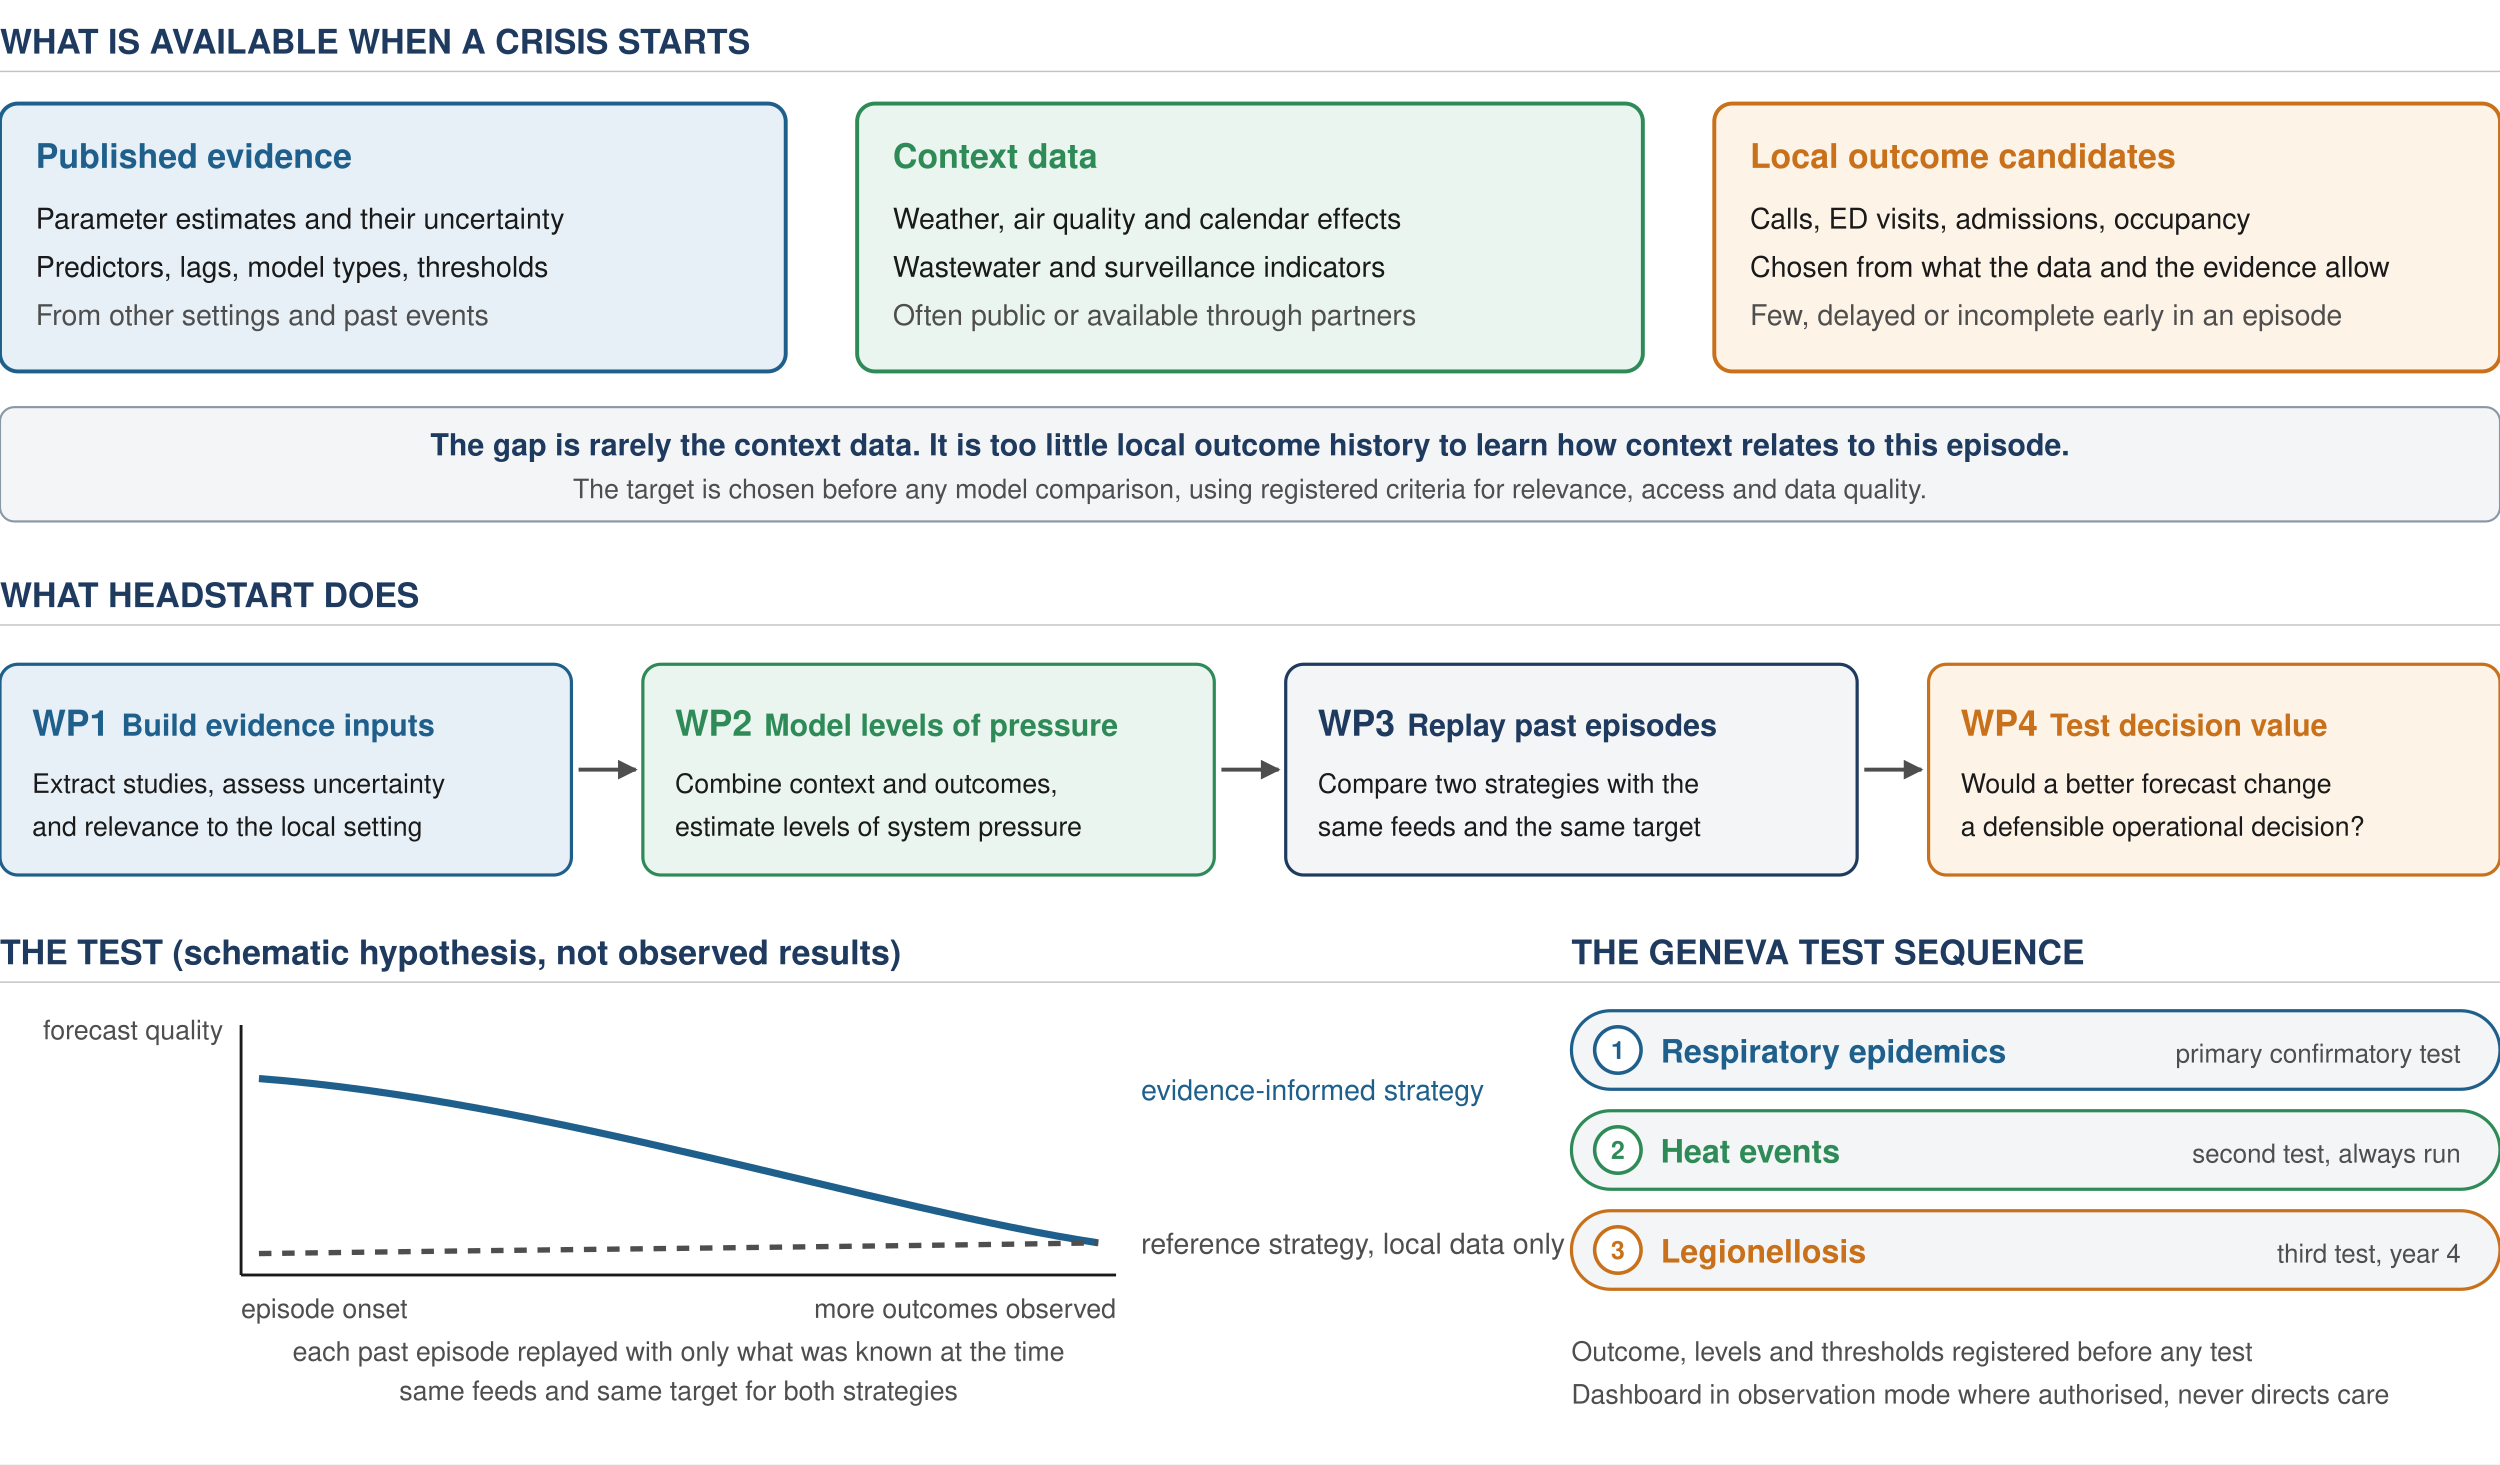
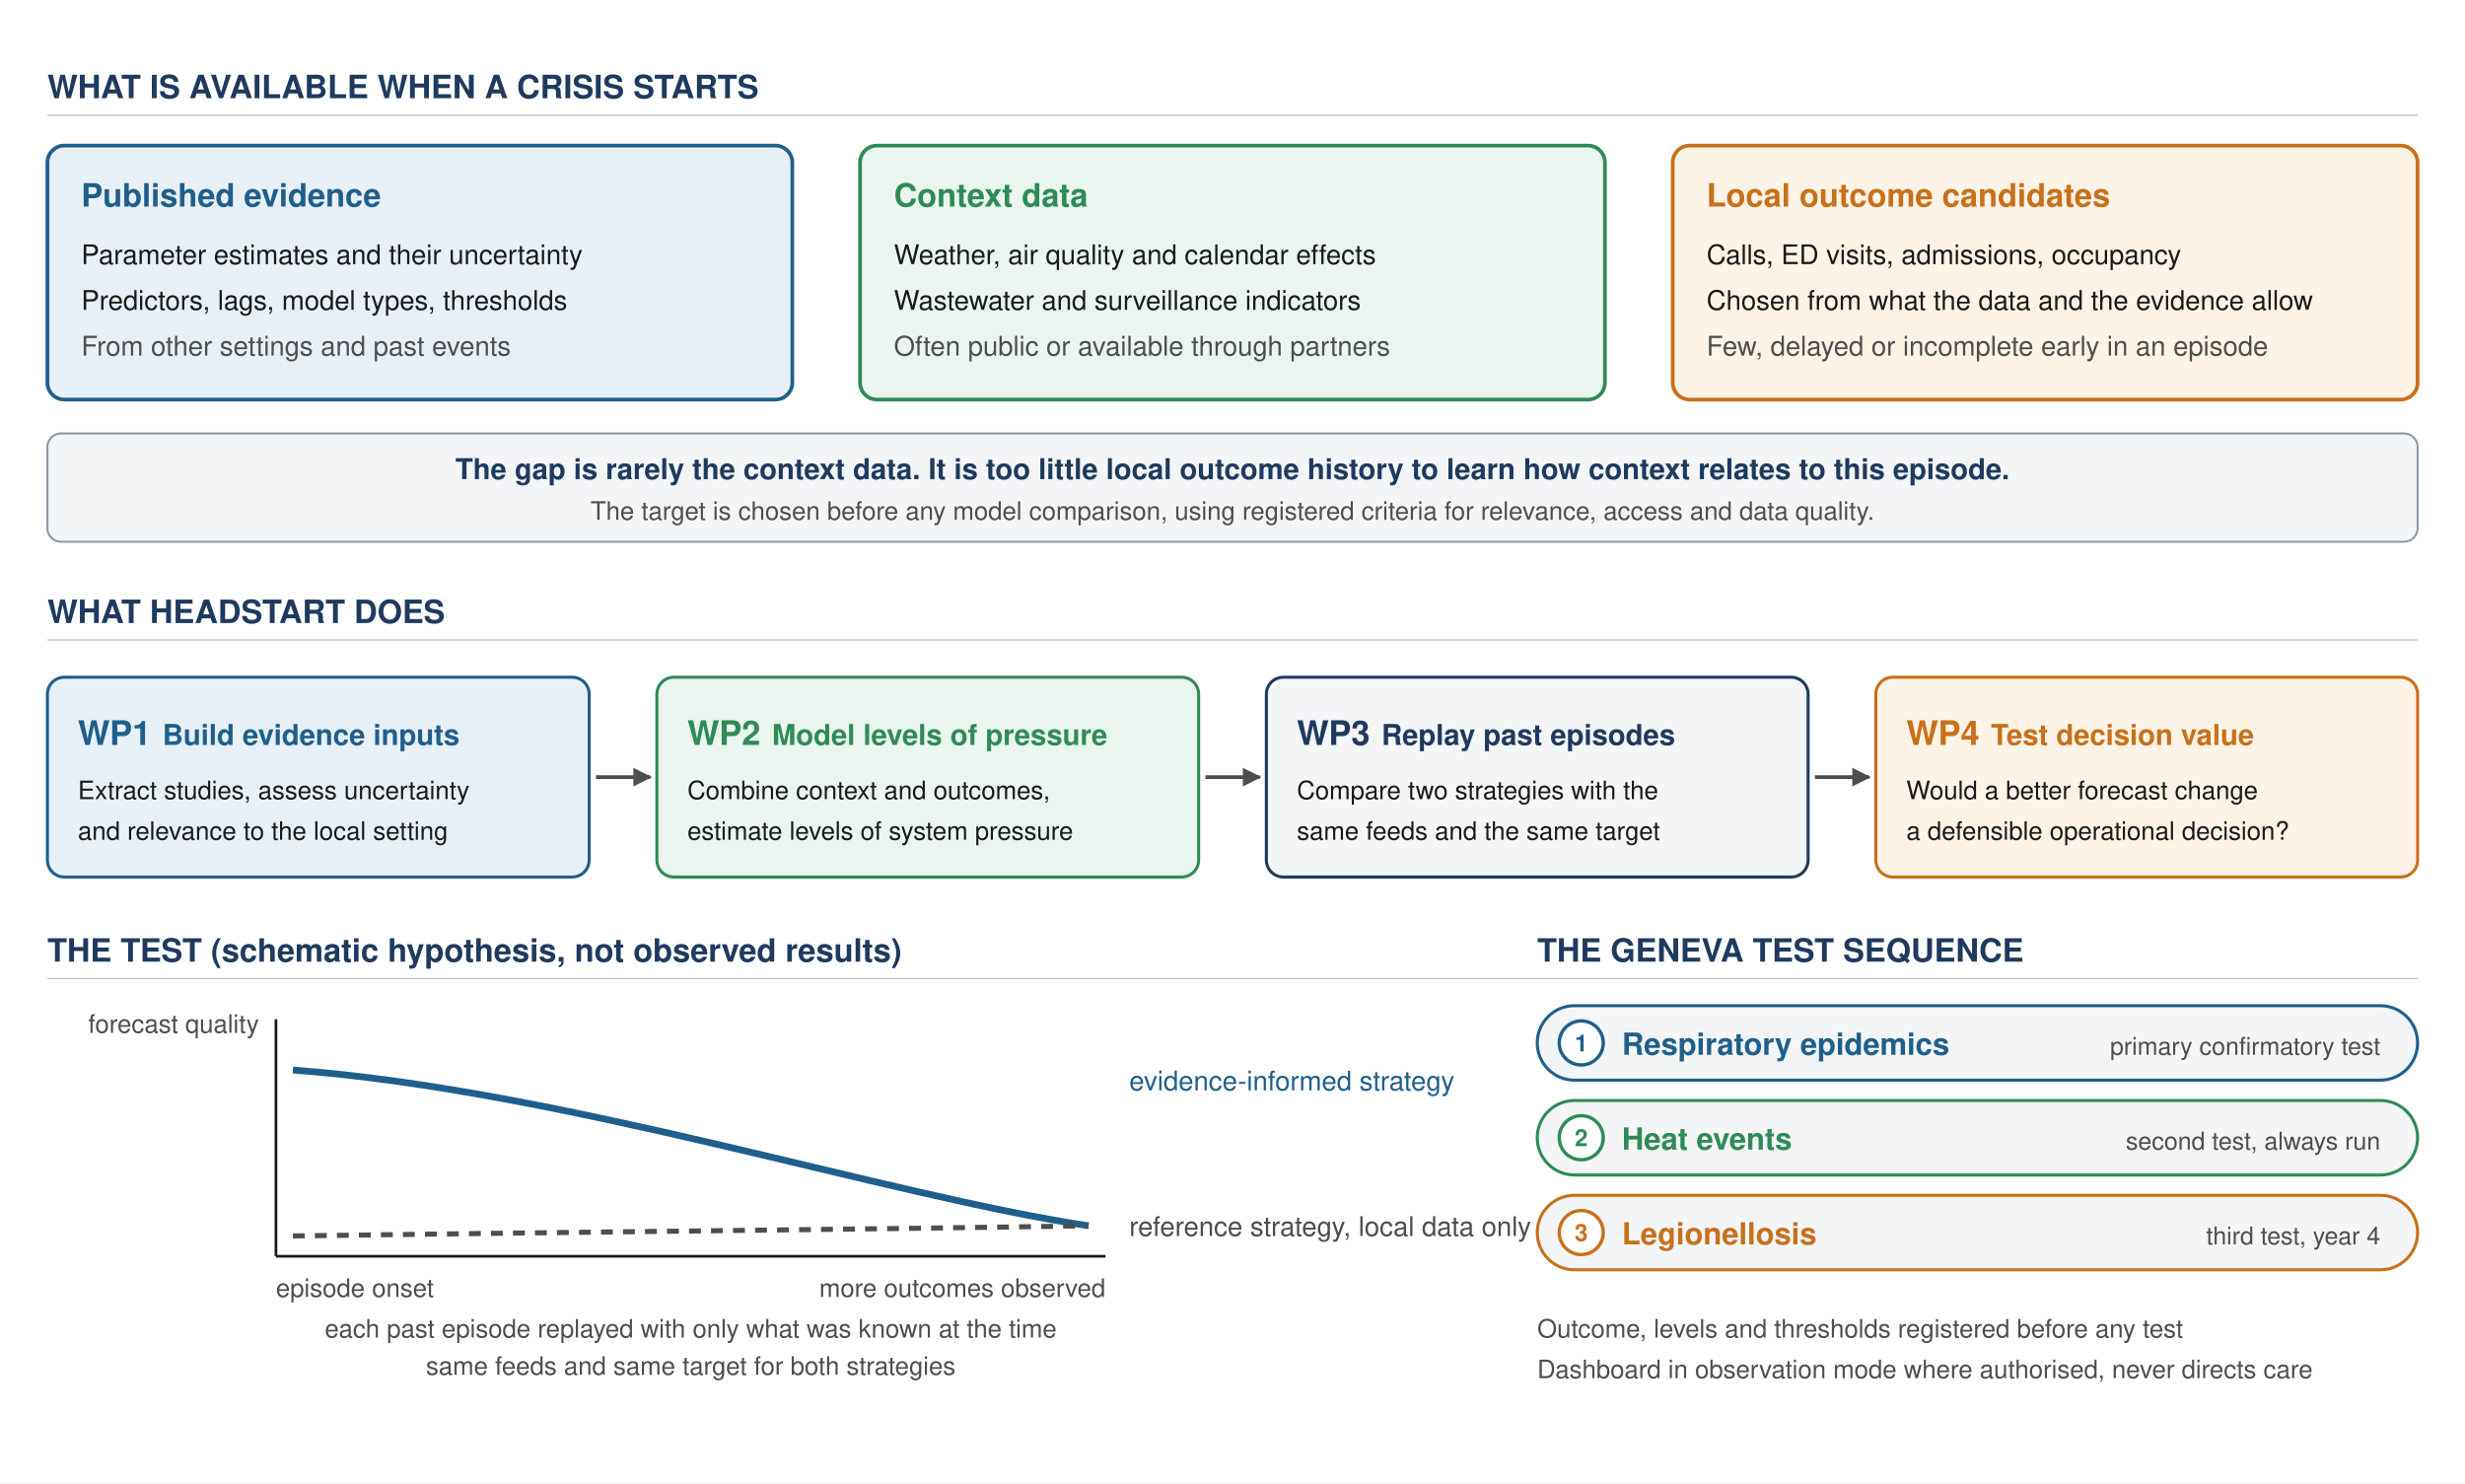
- <svg xmlns="http://www.w3.org/2000/svg" width="1400" height="820" viewBox="0 0 1400 820">
+ <svg xmlns="http://www.w3.org/2000/svg" width="1456" height="876" viewBox="0 0 1456 876">
  <defs>
    <marker id="a" viewBox="0 0 10 10" refX="9" refY="5" markerWidth="5" markerHeight="5" orient="auto-start-reverse">
      <path d="M 0 0 L 10 5 L 0 10 z" fill="#4e4e4e" />
    </marker>
  </defs>
-   <rect width="1400" height="820" fill="white" />
-   <text x="0" y="30" font-family="Helvetica, Arial, sans-serif" font-size="19" fill="#1f3a5f" text-anchor="start" font-weight="bold" font-style="normal">WHAT IS AVAILABLE WHEN A CRISIS STARTS</text>
-   <line x1="0" y1="40" x2="1400" y2="40" stroke="#9a9a9a" stroke-width="0.8" opacity="0.6" />
-   <rect x="0" y="58" width="440" height="150" rx="10" fill="#e8f0f7" stroke="#1f5f8b" stroke-width="2.2" />
-   <text x="20" y="94" font-family="Helvetica, Arial, sans-serif" font-size="19" fill="#1f5f8b" text-anchor="start" font-weight="bold" font-style="normal">Published evidence</text>
-   <text x="20" y="128" font-family="Helvetica, Arial, sans-serif" font-size="16" fill="#1a1a1a" text-anchor="start" font-weight="normal" font-style="normal">Parameter estimates and their uncertainty</text>
-   <text x="20" y="155" font-family="Helvetica, Arial, sans-serif" font-size="16" fill="#1a1a1a" text-anchor="start" font-weight="normal" font-style="normal">Predictors, lags, model types, thresholds</text>
-   <text x="20" y="182" font-family="Helvetica, Arial, sans-serif" font-size="16" fill="#4e4e4e" text-anchor="start" font-weight="normal" font-style="normal">From other settings and past events</text>
-   <rect x="480" y="58" width="440" height="150" rx="10" fill="#eaf5ef" stroke="#2e8b57" stroke-width="2.2" />
-   <text x="500" y="94" font-family="Helvetica, Arial, sans-serif" font-size="19" fill="#2e8b57" text-anchor="start" font-weight="bold" font-style="normal">Context data</text>
-   <text x="500" y="128" font-family="Helvetica, Arial, sans-serif" font-size="16" fill="#1a1a1a" text-anchor="start" font-weight="normal" font-style="normal">Weather, air quality and calendar effects</text>
-   <text x="500" y="155" font-family="Helvetica, Arial, sans-serif" font-size="16" fill="#1a1a1a" text-anchor="start" font-weight="normal" font-style="normal">Wastewater and surveillance indicators</text>
-   <text x="500" y="182" font-family="Helvetica, Arial, sans-serif" font-size="16" fill="#4e4e4e" text-anchor="start" font-weight="normal" font-style="normal">Often public or available through partners</text>
-   <rect x="960" y="58" width="440" height="150" rx="10" fill="#fdf3e6" stroke="#c8701a" stroke-width="2.2" />
-   <text x="980" y="94" font-family="Helvetica, Arial, sans-serif" font-size="19" fill="#c8701a" text-anchor="start" font-weight="bold" font-style="normal">Local outcome candidates</text>
-   <text x="980" y="128" font-family="Helvetica, Arial, sans-serif" font-size="16" fill="#1a1a1a" text-anchor="start" font-weight="normal" font-style="normal">Calls, ED visits, admissions, occupancy</text>
-   <text x="980" y="155" font-family="Helvetica, Arial, sans-serif" font-size="16" fill="#1a1a1a" text-anchor="start" font-weight="normal" font-style="normal">Chosen from what the data and the evidence allow</text>
-   <text x="980" y="182" font-family="Helvetica, Arial, sans-serif" font-size="16" fill="#4e4e4e" text-anchor="start" font-weight="normal" font-style="normal">Few, delayed or incomplete early in an episode</text>
-   <rect x="0" y="228" width="1400" height="64" rx="8" fill="#f3f5f7" stroke="#8a97a6" stroke-width="1.2" />
-   <text x="700.0" y="255" font-family="Helvetica, Arial, sans-serif" font-size="17" fill="#1f3a5f" text-anchor="middle" font-weight="bold" font-style="normal">The gap is rarely the context data. It is too little local outcome history to learn how context relates to this episode.</text>
-   <text x="700.0" y="279" font-family="Helvetica, Arial, sans-serif" font-size="15" fill="#4e4e4e" text-anchor="middle" font-weight="normal" font-style="normal">The target is chosen before any model comparison, using registered criteria for relevance, access and data quality.</text>
-   <text x="0" y="340" font-family="Helvetica, Arial, sans-serif" font-size="19" fill="#1f3a5f" text-anchor="start" font-weight="bold" font-style="normal">WHAT HEADSTART DOES</text>
-   <line x1="0" y1="350" x2="1400" y2="350" stroke="#9a9a9a" stroke-width="0.8" opacity="0.6" />
-   <rect x="0" y="372" width="320" height="118" rx="10" fill="#e8f0f7" stroke="#1f5f8b" stroke-width="1.8" />
-   <text x="18" y="412" font-family="Helvetica, Arial, sans-serif" font-size="20" fill="#1f5f8b" text-anchor="start" font-weight="bold" font-style="normal">WP1</text>
-   <text x="68" y="412" font-family="Helvetica, Arial, sans-serif" font-size="17" fill="#1f5f8b" text-anchor="start" font-weight="bold" font-style="normal">Build evidence inputs</text>
-   <text x="18" y="444" font-family="Helvetica, Arial, sans-serif" font-size="15" fill="#1a1a1a" text-anchor="start" font-weight="normal" font-style="normal">Extract studies, assess uncertainty</text>
-   <text x="18" y="468" font-family="Helvetica, Arial, sans-serif" font-size="15" fill="#1a1a1a" text-anchor="start" font-weight="normal" font-style="normal">and relevance to the local setting</text>
-   <line x1="324" y1="431.0" x2="356" y2="431.0" stroke="#4e4e4e" stroke-width="2.2" marker-end="url(#a)" />
-   <rect x="360" y="372" width="320" height="118" rx="10" fill="#eaf5ef" stroke="#2e8b57" stroke-width="1.8" />
-   <text x="378" y="412" font-family="Helvetica, Arial, sans-serif" font-size="20" fill="#2e8b57" text-anchor="start" font-weight="bold" font-style="normal">WP2</text>
-   <text x="428" y="412" font-family="Helvetica, Arial, sans-serif" font-size="17" fill="#2e8b57" text-anchor="start" font-weight="bold" font-style="normal">Model levels of pressure</text>
-   <text x="378" y="444" font-family="Helvetica, Arial, sans-serif" font-size="15" fill="#1a1a1a" text-anchor="start" font-weight="normal" font-style="normal">Combine context and outcomes,</text>
-   <text x="378" y="468" font-family="Helvetica, Arial, sans-serif" font-size="15" fill="#1a1a1a" text-anchor="start" font-weight="normal" font-style="normal">estimate levels of system pressure</text>
-   <line x1="684" y1="431.0" x2="716" y2="431.0" stroke="#4e4e4e" stroke-width="2.2" marker-end="url(#a)" />
-   <rect x="720" y="372" width="320" height="118" rx="10" fill="#f3f5f7" stroke="#1f3a5f" stroke-width="1.8" />
-   <text x="738" y="412" font-family="Helvetica, Arial, sans-serif" font-size="20" fill="#1f3a5f" text-anchor="start" font-weight="bold" font-style="normal">WP3</text>
-   <text x="788" y="412" font-family="Helvetica, Arial, sans-serif" font-size="17" fill="#1f3a5f" text-anchor="start" font-weight="bold" font-style="normal">Replay past episodes</text>
-   <text x="738" y="444" font-family="Helvetica, Arial, sans-serif" font-size="15" fill="#1a1a1a" text-anchor="start" font-weight="normal" font-style="normal">Compare two strategies with the</text>
-   <text x="738" y="468" font-family="Helvetica, Arial, sans-serif" font-size="15" fill="#1a1a1a" text-anchor="start" font-weight="normal" font-style="normal">same feeds and the same target</text>
-   <line x1="1044" y1="431.0" x2="1076" y2="431.0" stroke="#4e4e4e" stroke-width="2.2" marker-end="url(#a)" />
-   <rect x="1080" y="372" width="320" height="118" rx="10" fill="#fdf3e6" stroke="#c8701a" stroke-width="1.8" />
-   <text x="1098" y="412" font-family="Helvetica, Arial, sans-serif" font-size="20" fill="#c8701a" text-anchor="start" font-weight="bold" font-style="normal">WP4</text>
-   <text x="1148" y="412" font-family="Helvetica, Arial, sans-serif" font-size="17" fill="#c8701a" text-anchor="start" font-weight="bold" font-style="normal">Test decision value</text>
-   <text x="1098" y="444" font-family="Helvetica, Arial, sans-serif" font-size="15" fill="#1a1a1a" text-anchor="start" font-weight="normal" font-style="normal">Would a better forecast change</text>
-   <text x="1098" y="468" font-family="Helvetica, Arial, sans-serif" font-size="15" fill="#1a1a1a" text-anchor="start" font-weight="normal" font-style="normal">a defensible operational decision?</text>
-   <text x="0" y="540" font-family="Helvetica, Arial, sans-serif" font-size="19" fill="#1f3a5f" text-anchor="start" font-weight="bold" font-style="normal">THE TEST (schematic hypothesis, not observed results)</text>
-   <line x1="0" y1="550" x2="1400" y2="550" stroke="#9a9a9a" stroke-width="0.8" opacity="0.6" />
-   <line x1="135" y1="714" x2="625" y2="714" stroke="#1a1a1a" stroke-width="1.6" />
-   <line x1="135" y1="574" x2="135" y2="714" stroke="#1a1a1a" stroke-width="1.6" />
-   <path d="M 145 604 C 305 616 495 678 615 696" fill="none" stroke="#1f5f8b" stroke-width="4" />
-   <path d="M 145 702 C 285 700 495 698 615 696" fill="none" stroke="#4e4e4e" stroke-width="3" stroke-dasharray="7,6" />
-   <text x="639" y="616" font-family="Helvetica, Arial, sans-serif" font-size="16" fill="#1f5f8b" text-anchor="start" font-weight="normal" font-style="normal">evidence-informed strategy</text>
-   <text x="639" y="702" font-family="Helvetica, Arial, sans-serif" font-size="16" fill="#4e4e4e" text-anchor="start" font-weight="normal" font-style="normal">reference strategy, local data only</text>
-   <text x="125" y="582" font-family="Helvetica, Arial, sans-serif" font-size="15" fill="#4e4e4e" text-anchor="end" font-weight="normal" font-style="normal">forecast quality</text>
-   <text x="135" y="738" font-family="Helvetica, Arial, sans-serif" font-size="15" fill="#4e4e4e" text-anchor="start" font-weight="normal" font-style="normal">episode onset</text>
-   <text x="625" y="738" font-family="Helvetica, Arial, sans-serif" font-size="15" fill="#4e4e4e" text-anchor="end" font-weight="normal" font-style="normal">more outcomes observed</text>
-   <text x="380.0" y="762" font-family="Helvetica, Arial, sans-serif" font-size="15" fill="#4e4e4e" text-anchor="middle" font-weight="normal" font-style="normal">each past episode replayed with only what was known at the time</text>
-   <text x="380.0" y="784" font-family="Helvetica, Arial, sans-serif" font-size="15" fill="#4e4e4e" text-anchor="middle" font-weight="normal" font-style="normal">same feeds and same target for both strategies</text>
-   <text x="880" y="540" font-family="Helvetica, Arial, sans-serif" font-size="19" fill="#1f3a5f" text-anchor="start" font-weight="bold" font-style="normal">THE GENEVA TEST SEQUENCE</text>
-   <rect x="880" y="566" width="520" height="44" rx="22" fill="#f3f5f7" stroke="#1f5f8b" stroke-width="1.8" />
-   <circle cx="906" cy="588" r="13" fill="white" stroke="#1f5f8b" stroke-width="2" />
-   <text x="906" y="593" font-family="Helvetica, Arial, sans-serif" font-size="14" fill="#1f5f8b" text-anchor="middle" font-weight="bold" font-style="normal">1</text>
-   <text x="930" y="595" font-family="Helvetica, Arial, sans-serif" font-size="18" fill="#1f5f8b" text-anchor="start" font-weight="bold" font-style="normal">Respiratory epidemics</text>
-   <text x="1378" y="595" font-family="Helvetica, Arial, sans-serif" font-size="14.5" fill="#4e4e4e" text-anchor="end" font-weight="normal" font-style="normal">primary confirmatory test</text>
-   <rect x="880" y="622" width="520" height="44" rx="22" fill="#f3f5f7" stroke="#2e8b57" stroke-width="1.8" />
-   <circle cx="906" cy="644" r="13" fill="white" stroke="#2e8b57" stroke-width="2" />
-   <text x="906" y="649" font-family="Helvetica, Arial, sans-serif" font-size="14" fill="#2e8b57" text-anchor="middle" font-weight="bold" font-style="normal">2</text>
-   <text x="930" y="651" font-family="Helvetica, Arial, sans-serif" font-size="18" fill="#2e8b57" text-anchor="start" font-weight="bold" font-style="normal">Heat events</text>
-   <text x="1378" y="651" font-family="Helvetica, Arial, sans-serif" font-size="14.5" fill="#4e4e4e" text-anchor="end" font-weight="normal" font-style="normal">second test, always run</text>
-   <rect x="880" y="678" width="520" height="44" rx="22" fill="#f3f5f7" stroke="#c8701a" stroke-width="1.8" />
-   <circle cx="906" cy="700" r="13" fill="white" stroke="#c8701a" stroke-width="2" />
-   <text x="906" y="705" font-family="Helvetica, Arial, sans-serif" font-size="14" fill="#c8701a" text-anchor="middle" font-weight="bold" font-style="normal">3</text>
-   <text x="930" y="707" font-family="Helvetica, Arial, sans-serif" font-size="18" fill="#c8701a" text-anchor="start" font-weight="bold" font-style="normal">Legionellosis</text>
-   <text x="1378" y="707" font-family="Helvetica, Arial, sans-serif" font-size="14.5" fill="#4e4e4e" text-anchor="end" font-weight="normal" font-style="normal">third test, year 4</text>
-   <text x="880" y="762" font-family="Helvetica, Arial, sans-serif" font-size="15" fill="#4e4e4e" text-anchor="start" font-weight="normal" font-style="normal">Outcome, levels and thresholds registered before any test</text>
-   <text x="880" y="786" font-family="Helvetica, Arial, sans-serif" font-size="15" fill="#4e4e4e" text-anchor="start" font-weight="normal" font-style="normal">Dashboard in observation mode where authorised, never directs care</text>
+   <rect width="1456" height="876" fill="white" />
+   <g transform="translate(28,28)">
+     <text x="0" y="30" font-family="Helvetica, Arial, sans-serif" font-size="19" fill="#1f3a5f" text-anchor="start" font-weight="bold" font-style="normal">WHAT IS AVAILABLE WHEN A CRISIS STARTS</text>
+     <line x1="0" y1="40" x2="1400" y2="40" stroke="#9a9a9a" stroke-width="0.8" opacity="0.6" />
+     <rect x="0" y="58" width="440" height="150" rx="10" fill="#e8f0f7" stroke="#1f5f8b" stroke-width="2.2" />
+     <text x="20" y="94" font-family="Helvetica, Arial, sans-serif" font-size="19" fill="#1f5f8b" text-anchor="start" font-weight="bold" font-style="normal">Published evidence</text>
+     <text x="20" y="128" font-family="Helvetica, Arial, sans-serif" font-size="16" fill="#1a1a1a" text-anchor="start" font-weight="normal" font-style="normal">Parameter estimates and their uncertainty</text>
+     <text x="20" y="155" font-family="Helvetica, Arial, sans-serif" font-size="16" fill="#1a1a1a" text-anchor="start" font-weight="normal" font-style="normal">Predictors, lags, model types, thresholds</text>
+     <text x="20" y="182" font-family="Helvetica, Arial, sans-serif" font-size="16" fill="#4e4e4e" text-anchor="start" font-weight="normal" font-style="normal">From other settings and past events</text>
+     <rect x="480" y="58" width="440" height="150" rx="10" fill="#eaf5ef" stroke="#2e8b57" stroke-width="2.2" />
+     <text x="500" y="94" font-family="Helvetica, Arial, sans-serif" font-size="19" fill="#2e8b57" text-anchor="start" font-weight="bold" font-style="normal">Context data</text>
+     <text x="500" y="128" font-family="Helvetica, Arial, sans-serif" font-size="16" fill="#1a1a1a" text-anchor="start" font-weight="normal" font-style="normal">Weather, air quality and calendar effects</text>
+     <text x="500" y="155" font-family="Helvetica, Arial, sans-serif" font-size="16" fill="#1a1a1a" text-anchor="start" font-weight="normal" font-style="normal">Wastewater and surveillance indicators</text>
+     <text x="500" y="182" font-family="Helvetica, Arial, sans-serif" font-size="16" fill="#4e4e4e" text-anchor="start" font-weight="normal" font-style="normal">Often public or available through partners</text>
+     <rect x="960" y="58" width="440" height="150" rx="10" fill="#fdf3e6" stroke="#c8701a" stroke-width="2.2" />
+     <text x="980" y="94" font-family="Helvetica, Arial, sans-serif" font-size="19" fill="#c8701a" text-anchor="start" font-weight="bold" font-style="normal">Local outcome candidates</text>
+     <text x="980" y="128" font-family="Helvetica, Arial, sans-serif" font-size="16" fill="#1a1a1a" text-anchor="start" font-weight="normal" font-style="normal">Calls, ED visits, admissions, occupancy</text>
+     <text x="980" y="155" font-family="Helvetica, Arial, sans-serif" font-size="16" fill="#1a1a1a" text-anchor="start" font-weight="normal" font-style="normal">Chosen from what the data and the evidence allow</text>
+     <text x="980" y="182" font-family="Helvetica, Arial, sans-serif" font-size="16" fill="#4e4e4e" text-anchor="start" font-weight="normal" font-style="normal">Few, delayed or incomplete early in an episode</text>
+     <rect x="0" y="228" width="1400" height="64" rx="8" fill="#f3f5f7" stroke="#8a97a6" stroke-width="1.2" />
+     <text x="700.0" y="255" font-family="Helvetica, Arial, sans-serif" font-size="17" fill="#1f3a5f" text-anchor="middle" font-weight="bold" font-style="normal">The gap is rarely the context data. It is too little local outcome history to learn how context relates to this episode.</text>
+     <text x="700.0" y="279" font-family="Helvetica, Arial, sans-serif" font-size="15" fill="#4e4e4e" text-anchor="middle" font-weight="normal" font-style="normal">The target is chosen before any model comparison, using registered criteria for relevance, access and data quality.</text>
+     <text x="0" y="340" font-family="Helvetica, Arial, sans-serif" font-size="19" fill="#1f3a5f" text-anchor="start" font-weight="bold" font-style="normal">WHAT HEADSTART DOES</text>
+     <line x1="0" y1="350" x2="1400" y2="350" stroke="#9a9a9a" stroke-width="0.8" opacity="0.6" />
+     <rect x="0" y="372" width="320" height="118" rx="10" fill="#e8f0f7" stroke="#1f5f8b" stroke-width="1.8" />
+     <text x="18" y="412" font-family="Helvetica, Arial, sans-serif" font-size="20" fill="#1f5f8b" text-anchor="start" font-weight="bold" font-style="normal">WP1</text>
+     <text x="68" y="412" font-family="Helvetica, Arial, sans-serif" font-size="17" fill="#1f5f8b" text-anchor="start" font-weight="bold" font-style="normal">Build evidence inputs</text>
+     <text x="18" y="444" font-family="Helvetica, Arial, sans-serif" font-size="15" fill="#1a1a1a" text-anchor="start" font-weight="normal" font-style="normal">Extract studies, assess uncertainty</text>
+     <text x="18" y="468" font-family="Helvetica, Arial, sans-serif" font-size="15" fill="#1a1a1a" text-anchor="start" font-weight="normal" font-style="normal">and relevance to the local setting</text>
+     <line x1="324" y1="431.0" x2="356" y2="431.0" stroke="#4e4e4e" stroke-width="2.2" marker-end="url(#a)" />
+     <rect x="360" y="372" width="320" height="118" rx="10" fill="#eaf5ef" stroke="#2e8b57" stroke-width="1.8" />
+     <text x="378" y="412" font-family="Helvetica, Arial, sans-serif" font-size="20" fill="#2e8b57" text-anchor="start" font-weight="bold" font-style="normal">WP2</text>
+     <text x="428" y="412" font-family="Helvetica, Arial, sans-serif" font-size="17" fill="#2e8b57" text-anchor="start" font-weight="bold" font-style="normal">Model levels of pressure</text>
+     <text x="378" y="444" font-family="Helvetica, Arial, sans-serif" font-size="15" fill="#1a1a1a" text-anchor="start" font-weight="normal" font-style="normal">Combine context and outcomes,</text>
+     <text x="378" y="468" font-family="Helvetica, Arial, sans-serif" font-size="15" fill="#1a1a1a" text-anchor="start" font-weight="normal" font-style="normal">estimate levels of system pressure</text>
+     <line x1="684" y1="431.0" x2="716" y2="431.0" stroke="#4e4e4e" stroke-width="2.2" marker-end="url(#a)" />
+     <rect x="720" y="372" width="320" height="118" rx="10" fill="#f3f5f7" stroke="#1f3a5f" stroke-width="1.8" />
+     <text x="738" y="412" font-family="Helvetica, Arial, sans-serif" font-size="20" fill="#1f3a5f" text-anchor="start" font-weight="bold" font-style="normal">WP3</text>
+     <text x="788" y="412" font-family="Helvetica, Arial, sans-serif" font-size="17" fill="#1f3a5f" text-anchor="start" font-weight="bold" font-style="normal">Replay past episodes</text>
+     <text x="738" y="444" font-family="Helvetica, Arial, sans-serif" font-size="15" fill="#1a1a1a" text-anchor="start" font-weight="normal" font-style="normal">Compare two strategies with the</text>
+     <text x="738" y="468" font-family="Helvetica, Arial, sans-serif" font-size="15" fill="#1a1a1a" text-anchor="start" font-weight="normal" font-style="normal">same feeds and the same target</text>
+     <line x1="1044" y1="431.0" x2="1076" y2="431.0" stroke="#4e4e4e" stroke-width="2.2" marker-end="url(#a)" />
+     <rect x="1080" y="372" width="320" height="118" rx="10" fill="#fdf3e6" stroke="#c8701a" stroke-width="1.8" />
+     <text x="1098" y="412" font-family="Helvetica, Arial, sans-serif" font-size="20" fill="#c8701a" text-anchor="start" font-weight="bold" font-style="normal">WP4</text>
+     <text x="1148" y="412" font-family="Helvetica, Arial, sans-serif" font-size="17" fill="#c8701a" text-anchor="start" font-weight="bold" font-style="normal">Test decision value</text>
+     <text x="1098" y="444" font-family="Helvetica, Arial, sans-serif" font-size="15" fill="#1a1a1a" text-anchor="start" font-weight="normal" font-style="normal">Would a better forecast change</text>
+     <text x="1098" y="468" font-family="Helvetica, Arial, sans-serif" font-size="15" fill="#1a1a1a" text-anchor="start" font-weight="normal" font-style="normal">a defensible operational decision?</text>
+     <text x="0" y="540" font-family="Helvetica, Arial, sans-serif" font-size="19" fill="#1f3a5f" text-anchor="start" font-weight="bold" font-style="normal">THE TEST (schematic hypothesis, not observed results)</text>
+     <line x1="0" y1="550" x2="1400" y2="550" stroke="#9a9a9a" stroke-width="0.8" opacity="0.6" />
+     <line x1="135" y1="714" x2="625" y2="714" stroke="#1a1a1a" stroke-width="1.6" />
+     <line x1="135" y1="574" x2="135" y2="714" stroke="#1a1a1a" stroke-width="1.6" />
+     <path d="M 145 604 C 305 616 495 678 615 696" fill="none" stroke="#1f5f8b" stroke-width="4" />
+     <path d="M 145 702 C 285 700 495 698 615 696" fill="none" stroke="#4e4e4e" stroke-width="3" stroke-dasharray="7,6" />
+     <text x="639" y="616" font-family="Helvetica, Arial, sans-serif" font-size="16" fill="#1f5f8b" text-anchor="start" font-weight="normal" font-style="normal">evidence-informed strategy</text>
+     <text x="639" y="702" font-family="Helvetica, Arial, sans-serif" font-size="16" fill="#4e4e4e" text-anchor="start" font-weight="normal" font-style="normal">reference strategy, local data only</text>
+     <text x="125" y="582" font-family="Helvetica, Arial, sans-serif" font-size="15" fill="#4e4e4e" text-anchor="end" font-weight="normal" font-style="normal">forecast quality</text>
+     <text x="135" y="738" font-family="Helvetica, Arial, sans-serif" font-size="15" fill="#4e4e4e" text-anchor="start" font-weight="normal" font-style="normal">episode onset</text>
+     <text x="625" y="738" font-family="Helvetica, Arial, sans-serif" font-size="15" fill="#4e4e4e" text-anchor="end" font-weight="normal" font-style="normal">more outcomes observed</text>
+     <text x="380.0" y="762" font-family="Helvetica, Arial, sans-serif" font-size="15" fill="#4e4e4e" text-anchor="middle" font-weight="normal" font-style="normal">each past episode replayed with only what was known at the time</text>
+     <text x="380.0" y="784" font-family="Helvetica, Arial, sans-serif" font-size="15" fill="#4e4e4e" text-anchor="middle" font-weight="normal" font-style="normal">same feeds and same target for both strategies</text>
+     <text x="880" y="540" font-family="Helvetica, Arial, sans-serif" font-size="19" fill="#1f3a5f" text-anchor="start" font-weight="bold" font-style="normal">THE GENEVA TEST SEQUENCE</text>
+     <rect x="880" y="566" width="520" height="44" rx="22" fill="#f3f5f7" stroke="#1f5f8b" stroke-width="1.8" />
+     <circle cx="906" cy="588" r="13" fill="white" stroke="#1f5f8b" stroke-width="2" />
+     <text x="906" y="593" font-family="Helvetica, Arial, sans-serif" font-size="14" fill="#1f5f8b" text-anchor="middle" font-weight="bold" font-style="normal">1</text>
+     <text x="930" y="595" font-family="Helvetica, Arial, sans-serif" font-size="18" fill="#1f5f8b" text-anchor="start" font-weight="bold" font-style="normal">Respiratory epidemics</text>
+     <text x="1378" y="595" font-family="Helvetica, Arial, sans-serif" font-size="14.5" fill="#4e4e4e" text-anchor="end" font-weight="normal" font-style="normal">primary confirmatory test</text>
+     <rect x="880" y="622" width="520" height="44" rx="22" fill="#f3f5f7" stroke="#2e8b57" stroke-width="1.8" />
+     <circle cx="906" cy="644" r="13" fill="white" stroke="#2e8b57" stroke-width="2" />
+     <text x="906" y="649" font-family="Helvetica, Arial, sans-serif" font-size="14" fill="#2e8b57" text-anchor="middle" font-weight="bold" font-style="normal">2</text>
+     <text x="930" y="651" font-family="Helvetica, Arial, sans-serif" font-size="18" fill="#2e8b57" text-anchor="start" font-weight="bold" font-style="normal">Heat events</text>
+     <text x="1378" y="651" font-family="Helvetica, Arial, sans-serif" font-size="14.5" fill="#4e4e4e" text-anchor="end" font-weight="normal" font-style="normal">second test, always run</text>
+     <rect x="880" y="678" width="520" height="44" rx="22" fill="#f3f5f7" stroke="#c8701a" stroke-width="1.8" />
+     <circle cx="906" cy="700" r="13" fill="white" stroke="#c8701a" stroke-width="2" />
+     <text x="906" y="705" font-family="Helvetica, Arial, sans-serif" font-size="14" fill="#c8701a" text-anchor="middle" font-weight="bold" font-style="normal">3</text>
+     <text x="930" y="707" font-family="Helvetica, Arial, sans-serif" font-size="18" fill="#c8701a" text-anchor="start" font-weight="bold" font-style="normal">Legionellosis</text>
+     <text x="1378" y="707" font-family="Helvetica, Arial, sans-serif" font-size="14.5" fill="#4e4e4e" text-anchor="end" font-weight="normal" font-style="normal">third test, year 4</text>
+     <text x="880" y="762" font-family="Helvetica, Arial, sans-serif" font-size="15" fill="#4e4e4e" text-anchor="start" font-weight="normal" font-style="normal">Outcome, levels and thresholds registered before any test</text>
+     <text x="880" y="786" font-family="Helvetica, Arial, sans-serif" font-size="15" fill="#4e4e4e" text-anchor="start" font-weight="normal" font-style="normal">Dashboard in observation mode where authorised, never directs care</text>
+   </g>
</svg>
